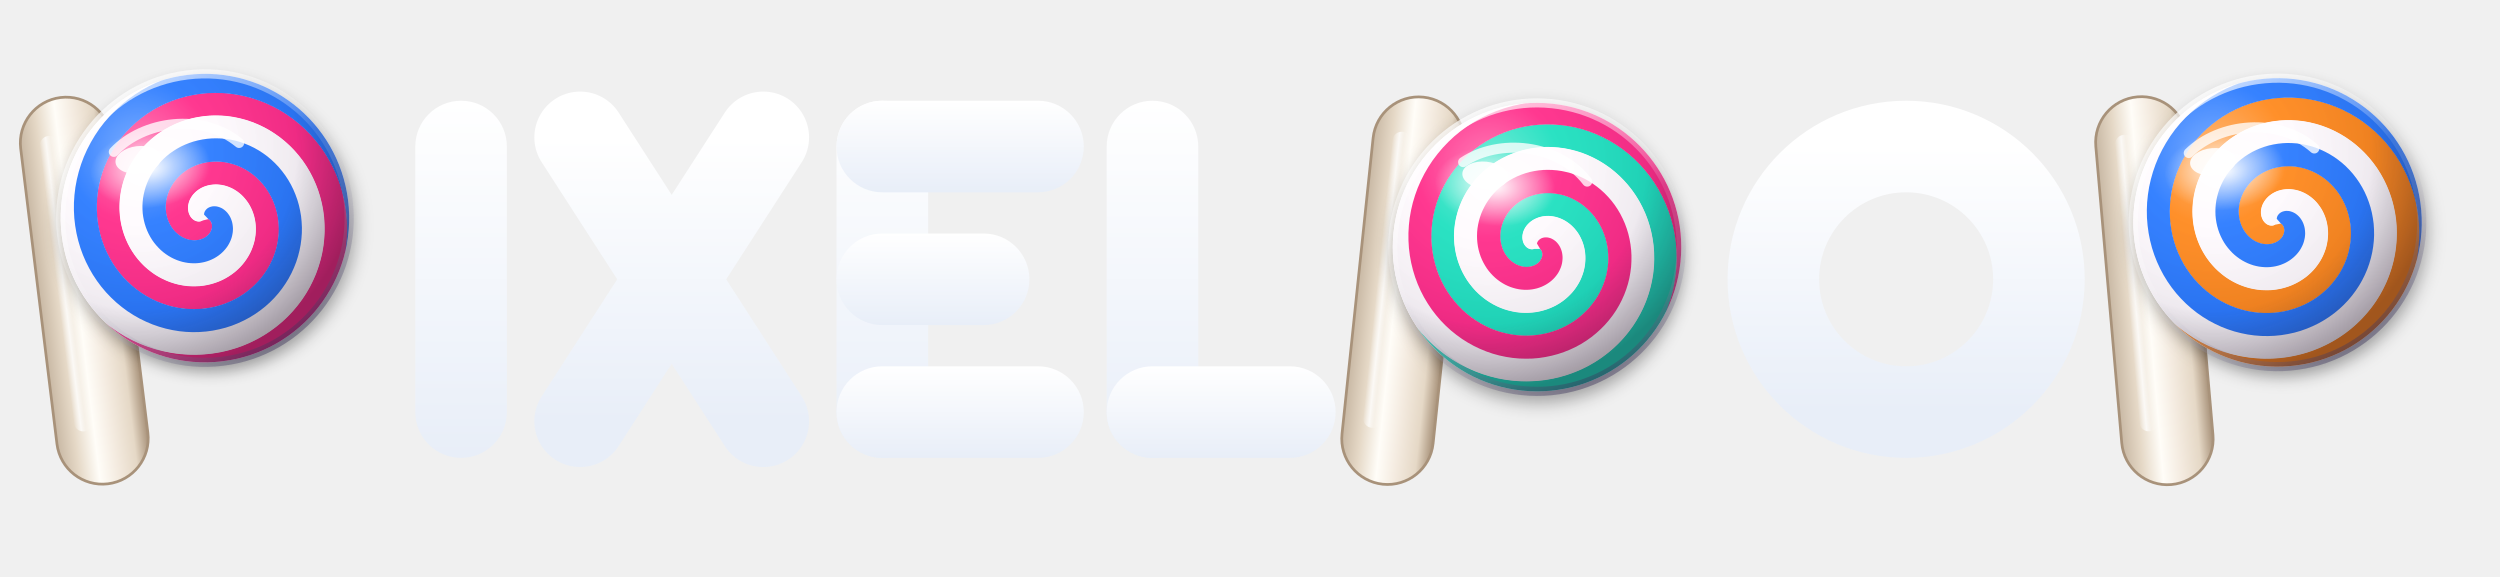
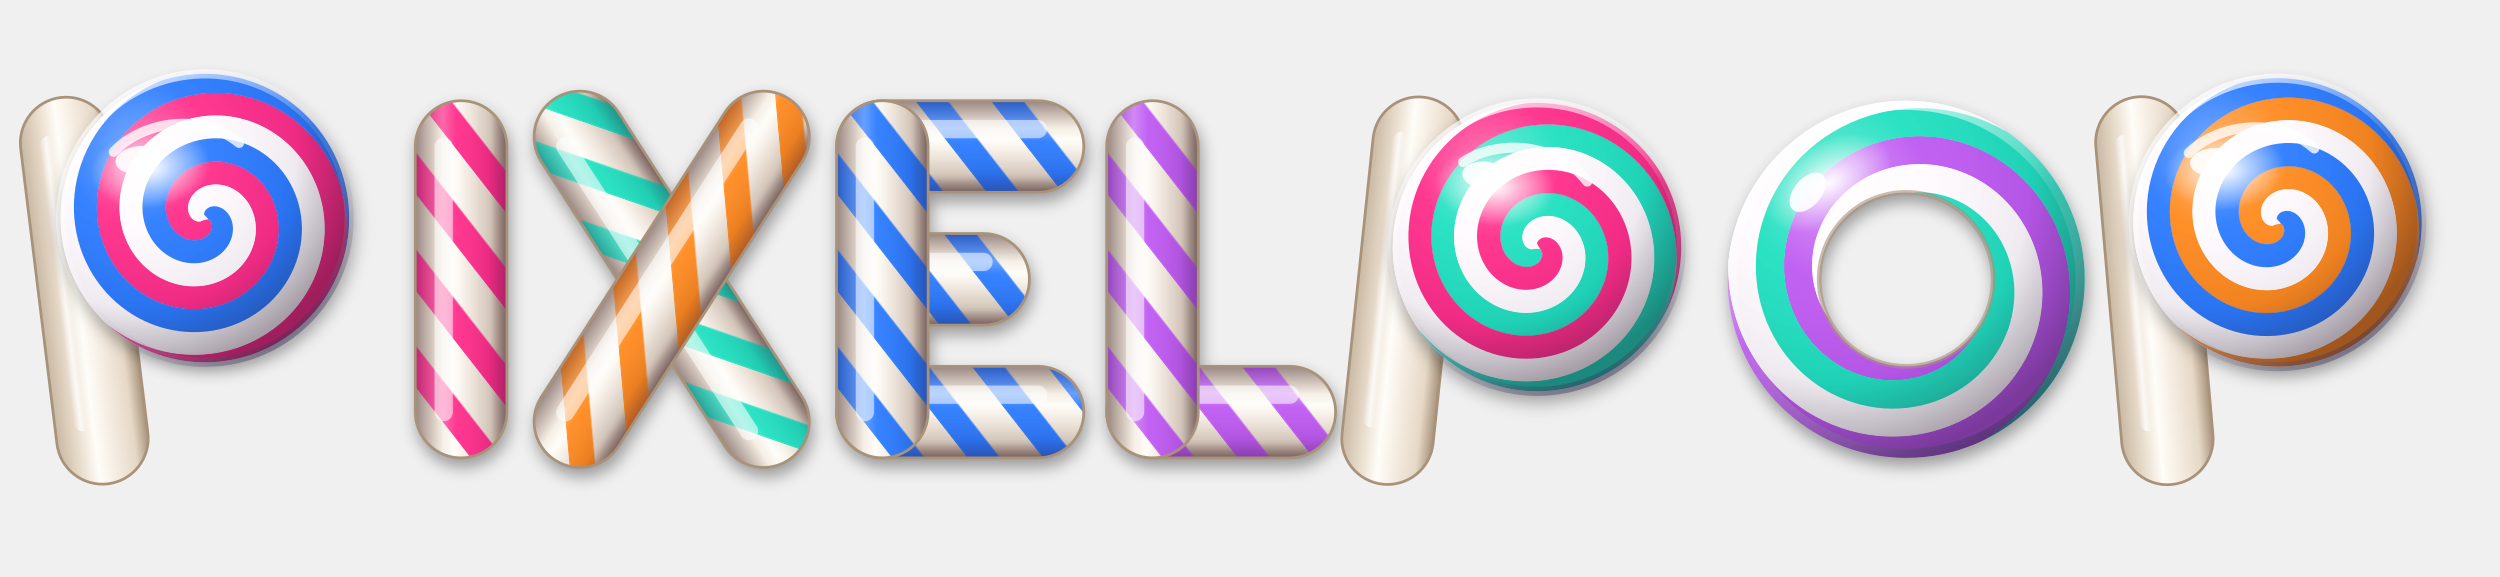
<svg xmlns="http://www.w3.org/2000/svg" viewBox="0 0 545.8 126" width="546" height="126" role="img" aria-label="PIXELPOP">
  <defs>
    <path id="sw0" d="M38.83,51.29 L38.97,51.41 L39.09,51.55 L39.19,51.69 L39.28,51.85 L39.35,52.02 L39.40,52.21 L39.44,52.40 L39.45,52.59 L39.45,52.79 L39.43,53.00 L39.39,53.21 L39.32,53.42 L39.24,53.63 L39.14,53.84 L39.01,54.04 L38.87,54.24 L38.70,54.43 L38.52,54.61 L38.31,54.78 L38.09,54.94 L37.85,55.09 L37.59,55.22 L37.32,55.33 L37.03,55.42 L36.73,55.50 L36.41,55.55 L36.09,55.58 L35.76,55.59 L35.42,55.58 L35.07,55.54 L34.72,55.47 L34.36,55.38 L34.01,55.26 L33.66,55.12 L33.31,54.95 L32.97,54.75 L32.63,54.52 L32.30,54.27 L31.99,53.99 L31.69,53.68 L31.40,53.35 L31.13,53.00 L30.88,52.62 L30.65,52.22 L30.45,51.80 L30.27,51.36 L30.11,50.90 L29.98,50.42 L29.88,49.93 L29.81,49.42 L29.78,48.91 L29.77,48.38 L29.80,47.85 L29.87,47.31 L29.97,46.77 L30.10,46.22 L30.27,45.68 L30.48,45.15 L30.73,44.62 L31.01,44.09 L31.32,43.58 L31.68,43.09 L32.07,42.61 L32.49,42.15 L32.94,41.71 L33.43,41.29 L33.95,40.90 L34.50,40.54 L35.08,40.21 L35.68,39.91 L36.31,39.65 L36.97,39.42 L37.64,39.23 L38.33,39.08 L39.04,38.97 L39.76,38.90 L40.49,38.88 L41.23,38.90 L41.98,38.97 L42.72,39.09 L43.47,39.25 L44.22,39.45 L44.95,39.71 L45.68,40.01 L46.40,40.36 L47.10,40.76 L47.79,41.20 L48.45,41.69 L49.09,42.23 L49.70,42.80 L50.28,43.42 L50.82,44.08 L51.33,44.77 L51.81,45.51 L52.24,46.27 L52.63,47.07 L52.97,47.90 L53.27,48.76 L53.51,49.64 L53.71,50.54 L53.85,51.46 L53.94,52.39 L53.97,53.33 L53.94,54.29 L53.86,55.25 L53.72,56.21 L53.51,57.17 L53.25,58.12 L52.94,59.06 L52.56,59.99 L52.12,60.90 L51.63,61.80 L51.08,62.67 L50.47,63.51 L49.81,64.31 L49.10,65.09 L48.33,65.83 L47.52,66.52 L46.66,67.17 L45.76,67.77 L44.81,68.32 L43.83,68.82 L42.81,69.26 L41.76,69.65 L40.68,69.97 L39.57,70.23 L38.45,70.42 L37.30,70.55 L36.15,70.61 L34.98,70.60 L33.81,70.53 L32.63,70.38 L31.46,70.16 L30.29,69.87 L29.14,69.51 L28.00,69.07 L26.89,68.57 L25.80,68.00 L24.73,67.36 L23.70,66.65 L22.71,65.88 L21.76,65.05 L20.85,64.15 L19.99,63.20 L19.19,62.19 L18.44,61.13 L17.75,60.02 L17.13,58.86 L16.57,57.67 L16.08,56.43 L15.66,55.16 L15.31,53.85 L15.04,52.53 L14.85,51.18 L14.74,49.81 L14.71,48.43 L14.76,47.04 L14.90,45.65 L15.11,44.27 L15.42,42.89 L15.80,41.52 L16.27,40.17 L16.81,38.84 L17.44,37.54 L18.15,36.27 L18.94,35.04 L19.81,33.85 L20.74,32.71 L21.75,31.62 L22.83,30.59 L23.97,29.61 L25.18,28.70 L26.44,27.86 L27.76,27.09 L29.12,26.40 L30.54,25.78 L31.99,25.25 L33.49,24.80 L35.01,24.43 L36.56,24.16 L38.13,23.98 L39.72,23.89 L41.32,23.89 L42.92,23.99 L44.53,24.18 L46.12,24.47 L47.71,24.86 L49.28,25.34 L50.82,25.92 L52.34,26.58 L53.82,27.34 L55.26,28.19 L56.65,29.13 L57.99,30.15 L59.28,31.26 L60.50,32.45 L61.66,33.71 L62.75,35.04 L63.76,36.44 L64.69,37.91 L65.54,39.43 L66.29,41.01 L66.96,42.64 L67.54,44.31 L68.01,46.03 L68.39,47.77 L68.66,49.54 L68.83,51.34 L68.90,53.14 L68.85,54.96 L68.70,56.78 L68.45,58.59 L68.08,60.40 L67.61,62.19 L67.03,63.95 L66.34,65.69 L65.55,67.38 L64.66,69.04 L63.66,70.65 L62.57,72.20 L60.90,73.99 L59.09,75.65 L57.17,77.17 L55.13,78.54 L53.00,79.75 L50.78,80.79 L48.49,81.67 L46.14,82.36 L43.74,82.88 L41.32,83.22 L38.87,83.37 L36.42,83.34 L33.97,83.12 L31.56,82.71 L29.17,82.13 L26.84,81.37 L24.58,80.43 L22.39,79.32 L20.29,78.05 L18.30,76.63 L16.41,75.06 L14.65,73.35 L13.03,71.52 L11.55,69.56 L10.22,67.50 L9.05,65.35 L8.05,63.11 L7.22,60.80 L7.97,62.54 L8.83,64.23 L9.77,65.85 L10.81,67.42 L11.93,68.91 L13.14,70.32 L14.41,71.66 L15.76,72.91 L17.18,74.08 L18.65,75.15 L20.18,76.14 L21.75,77.02 L23.37,77.81 L25.03,78.50 L26.71,79.09 L28.42,79.58 L30.15,79.96 L31.89,80.24 L33.63,80.42 L35.37,80.49 L37.11,80.46 L38.83,80.33 L40.54,80.10 L42.22,79.77 L43.87,79.34 L45.48,78.82 L47.05,78.21 L48.58,77.51 L50.06,76.72 L51.48,75.86 L52.84,74.91 L54.13,73.90 L55.36,72.81 L56.52,71.66 L57.60,70.45 L58.60,69.18 L59.52,67.86 L60.36,66.50 L61.11,65.10 L61.77,63.66 L62.35,62.20 L62.83,60.71 L63.23,59.20 L63.53,57.68 L63.74,56.15 L63.86,54.62 L63.89,53.10 L63.83,51.58 L63.68,50.08 L63.45,48.59 L63.13,47.13 L62.72,45.71 L62.24,44.31 L61.68,42.95 L61.04,41.64 L60.32,40.37 L59.54,39.16 L58.70,38.00 L57.79,36.89 L56.82,35.85 L55.80,34.88 L54.73,33.97 L53.62,33.13 L52.46,32.36 L51.27,31.67 L50.04,31.05 L48.79,30.51 L47.52,30.05 L46.23,29.66 L44.92,29.36 L43.61,29.13 L42.30,28.98 L40.98,28.91 L39.68,28.92 L38.38,29.00 L37.10,29.17 L35.84,29.40 L34.60,29.71 L33.40,30.08 L32.22,30.53 L31.08,31.04 L29.98,31.61 L28.92,32.25 L27.91,32.94 L26.95,33.68 L26.04,34.48 L25.18,35.32 L24.39,36.21 L23.65,37.13 L22.97,38.09 L22.35,39.08 L21.80,40.10 L21.31,41.15 L20.89,42.21 L20.54,43.29 L20.25,44.38 L20.03,45.47 L19.87,46.57 L19.79,47.67 L19.76,48.76 L19.81,49.85 L19.91,50.92 L20.08,51.98 L20.31,53.01 L20.60,54.03 L20.95,55.01 L21.35,55.97 L21.80,56.89 L22.31,57.78 L22.86,58.62 L23.45,59.43 L24.09,60.20 L24.77,60.91 L25.48,61.59 L26.23,62.21 L27.00,62.78 L27.80,63.30 L28.62,63.77 L29.47,64.18 L30.32,64.54 L31.19,64.84 L32.07,65.09 L32.96,65.28 L33.84,65.42 L34.73,65.51 L35.61,65.54 L36.48,65.52 L37.34,65.44 L38.19,65.32 L39.02,65.15 L39.83,64.93 L40.61,64.66 L41.38,64.35 L42.11,64.00 L42.81,63.61 L43.49,63.18 L44.13,62.71 L44.73,62.22 L45.30,61.69 L45.82,61.14 L46.31,60.56 L46.76,59.96 L47.16,59.34 L47.52,58.70 L47.84,58.05 L48.12,57.39 L48.35,56.72 L48.54,56.05 L48.69,55.37 L48.79,54.70 L48.85,54.03 L48.87,53.36 L48.85,52.70 L48.78,52.06 L48.68,51.42 L48.55,50.81 L48.37,50.20 L48.17,49.62 L47.93,49.06 L47.66,48.53 L47.36,48.02 L47.04,47.53 L46.69,47.07 L46.31,46.65 L45.92,46.25 L45.51,45.88 L45.08,45.54 L44.64,45.24 L44.19,44.97 L43.73,44.73 L43.27,44.52 L42.79,44.35 L42.32,44.21 L41.85,44.11 L41.38,44.03 L40.91,43.99 L40.45,43.97 L39.99,43.99 L39.55,44.03 L39.12,44.11 L38.70,44.20 L38.30,44.33 L37.92,44.47 L37.55,44.64 L37.20,44.83 L36.87,45.04 L36.56,45.27 L36.28,45.51 L36.02,45.76 L35.78,46.03 L35.56,46.30 L35.37,46.58 L35.21,46.87 L35.06,47.17 L34.95,47.46 L34.85,47.76 L34.78,48.05 L34.74,48.35 L34.71,48.63 L34.71,48.91 L34.73,49.19 L34.77,49.45 L34.83,49.70 L34.90,49.94 L35.00,50.17 L35.10,50.38 L35.23,50.58 L35.36,50.76 L35.51,50.92 L35.67,51.07 L35.83,51.20 L36.00,51.30 L36.18,51.39 L36.36,51.46 L36.54,51.51 L36.73,51.54 L36.91,51.55 L37.09,51.53 L37.26,51.50 L37.44,51.45 Z" />
    <path id="sw1" d="M37.45,51.46 L37.28,51.52 L37.10,51.56 L36.92,51.58 L36.74,51.57 L36.56,51.55 L36.37,51.50 L36.19,51.44 L36.01,51.36 L35.84,51.25 L35.67,51.13 L35.51,50.99 L35.36,50.83 L35.22,50.65 L35.09,50.46 L34.98,50.25 L34.88,50.02 L34.80,49.78 L34.73,49.53 L34.68,49.27 L34.66,49.00 L34.65,48.72 L34.67,48.43 L34.71,48.14 L34.77,47.84 L34.86,47.54 L34.97,47.24 L35.10,46.95 L35.26,46.65 L35.45,46.37 L35.66,46.09 L35.89,45.81 L36.14,45.55 L36.42,45.31 L36.72,45.07 L37.05,44.86 L37.39,44.66 L37.75,44.48 L38.14,44.32 L38.53,44.19 L38.95,44.08 L39.38,44.00 L39.82,43.94 L40.27,43.92 L40.73,43.92 L41.20,43.95 L41.67,44.01 L42.15,44.11 L42.63,44.24 L43.10,44.40 L43.57,44.59 L44.04,44.82 L44.50,45.08 L44.95,45.37 L45.38,45.70 L45.80,46.05 L46.20,46.44 L46.59,46.86 L46.95,47.31 L47.28,47.79 L47.59,48.29 L47.88,48.82 L48.13,49.37 L48.35,49.95 L48.54,50.54 L48.69,51.16 L48.81,51.79 L48.88,52.43 L48.92,53.09 L48.92,53.76 L48.88,54.43 L48.79,55.11 L48.66,55.79 L48.49,56.46 L48.28,57.14 L48.02,57.80 L47.71,58.46 L47.37,59.11 L46.98,59.74 L46.55,60.35 L46.07,60.94 L45.56,61.51 L45.01,62.05 L44.42,62.56 L43.79,63.04 L43.13,63.49 L42.43,63.89 L41.71,64.26 L40.95,64.59 L40.17,64.88 L39.37,65.12 L38.54,65.31 L37.70,65.46 L36.84,65.55 L35.97,65.60 L35.09,65.59 L34.21,65.52 L33.32,65.41 L32.43,65.24 L31.54,65.01 L30.67,64.73 L29.80,64.39 L28.95,64.00 L28.11,63.55 L27.30,63.05 L26.51,62.50 L25.75,61.90 L25.02,61.24 L24.33,60.54 L23.67,59.80 L23.05,59.00 L22.48,58.17 L21.95,57.29 L21.48,56.38 L21.05,55.44 L20.68,54.46 L20.37,53.46 L20.11,52.43 L19.92,51.38 L19.78,50.31 L19.71,49.22 L19.71,48.13 L19.77,47.03 L19.90,45.93 L20.09,44.82 L20.35,43.73 L20.68,42.64 L21.07,41.57 L21.53,40.51 L22.06,39.48 L22.65,38.47 L23.30,37.50 L24.02,36.55 L24.80,35.65 L25.63,34.79 L26.52,33.97 L27.46,33.20 L28.46,32.48 L29.50,31.82 L30.58,31.22 L31.71,30.68 L32.88,30.21 L34.07,29.80 L35.30,29.46 L36.56,29.20 L37.83,29.00 L39.12,28.89 L40.43,28.85 L41.74,28.88 L43.06,29.00 L44.38,29.19 L45.69,29.46 L46.99,29.82 L48.27,30.25 L49.54,30.76 L50.78,31.35 L51.99,32.01 L53.16,32.75 L54.30,33.56 L55.39,34.44 L56.44,35.39 L57.43,36.41 L58.37,37.49 L59.24,38.62 L60.05,39.82 L60.80,41.07 L61.47,42.37 L62.06,43.71 L62.58,45.09 L63.02,46.51 L63.38,47.96 L63.65,49.44 L63.84,50.94 L63.94,52.45 L63.95,53.98 L63.86,55.51 L63.69,57.04 L63.42,58.57 L63.07,60.08 L62.62,61.59 L62.08,63.07 L61.45,64.52 L60.74,65.94 L59.93,67.32 L59.05,68.66 L58.08,69.95 L57.03,71.19 L55.90,72.37 L54.70,73.49 L53.43,74.54 L52.10,75.52 L50.70,76.42 L49.24,77.24 L47.73,77.98 L46.17,78.63 L44.57,79.19 L42.94,79.66 L41.26,80.03 L39.57,80.30 L37.85,80.48 L36.11,80.55 L34.37,80.52 L32.62,80.39 L30.88,80.15 L29.14,79.81 L27.42,79.37 L25.72,78.82 L24.05,78.17 L22.41,77.42 L20.81,76.58 L19.26,75.63 L17.76,74.59 L16.32,73.46 L14.94,72.24 L13.63,70.94 L12.39,69.55 L11.23,68.09 L10.15,66.56 L9.17,64.96 L8.27,63.29 L7.47,61.57 L6.76,59.23 L6.22,56.83 L5.87,54.41 L5.70,51.96 L5.72,49.51 L5.93,47.07 L6.32,44.64 L6.89,42.26 L7.63,39.93 L8.56,37.65 L9.65,35.46 L10.90,33.35 L12.32,31.35 L13.87,29.45 L15.57,27.68 L17.40,26.05 L19.34,24.56 L21.39,23.21 L23.54,22.03 L25.77,21.01 L28.07,20.17 L30.43,19.50 L32.84,19.01 L35.27,18.70 L37.72,18.58 L40.17,18.65 L42.61,18.90 L45.02,19.33 L43.13,19.11 L41.25,19.01 L39.37,19.02 L37.50,19.14 L35.65,19.36 L33.82,19.70 L32.02,20.14 L30.26,20.68 L28.54,21.32 L26.88,22.06 L25.26,22.89 L23.70,23.81 L22.21,24.82 L20.78,25.91 L19.43,27.07 L18.16,28.31 L16.96,29.61 L15.85,30.98 L14.82,32.40 L13.89,33.87 L13.05,35.39 L12.30,36.95 L11.65,38.54 L11.09,40.16 L10.64,41.80 L10.28,43.46 L10.03,45.13 L9.87,46.80 L9.81,48.47 L9.85,50.13 L9.99,51.78 L10.22,53.42 L10.55,55.02 L10.97,56.60 L11.48,58.14 L12.08,59.64 L12.76,61.10 L13.52,62.50 L14.36,63.85 L15.27,65.15 L16.25,66.38 L17.30,67.54 L18.40,68.64 L19.57,69.66 L20.79,70.61 L22.05,71.48 L23.36,72.27 L24.70,72.97 L26.08,73.60 L27.48,74.14 L28.90,74.59 L30.34,74.95 L31.79,75.23 L33.25,75.42 L34.71,75.52 L36.16,75.54 L37.60,75.47 L39.03,75.32 L40.44,75.08 L41.82,74.77 L43.18,74.37 L44.50,73.90 L45.79,73.35 L47.03,72.73 L48.23,72.05 L49.37,71.29 L50.47,70.48 L51.51,69.61 L52.48,68.68 L53.40,67.71 L54.25,66.69 L55.04,65.62 L55.76,64.52 L56.40,63.38 L56.98,62.22 L57.48,61.03 L57.90,59.82 L58.26,58.60 L58.53,57.36 L58.74,56.12 L58.86,54.88 L58.92,53.64 L58.90,52.41 L58.80,51.19 L58.64,49.98 L58.41,48.79 L58.10,47.63 L57.74,46.50 L57.31,45.40 L56.81,44.33 L56.26,43.30 L55.66,42.31 L55.00,41.37 L54.29,40.47 L53.53,39.63 L52.73,38.83 L51.89,38.09 L51.02,37.41 L50.11,36.78 L49.17,36.22 L48.21,35.71 L47.23,35.27 L46.23,34.89 L45.22,34.57 L44.20,34.31 L43.17,34.12 L42.14,33.99 L41.12,33.92 L40.10,33.91 L39.09,33.96 L38.09,34.08 L37.11,34.25 L36.15,34.48 L35.21,34.76 L34.30,35.09 L33.42,35.48 L32.57,35.91 L31.75,36.39 L30.97,36.91 L30.23,37.48 L29.53,38.08 L28.88,38.71 L28.27,39.38 L27.71,40.08 L27.19,40.80 L26.72,41.55 L26.31,42.32 L25.94,43.10 L25.62,43.89 L25.36,44.70 L25.14,45.51 L24.98,46.32 L24.87,47.14 L24.81,47.95 L24.79,48.76 L24.83,49.55 L24.91,50.34 L25.04,51.11 L25.21,51.87 L25.43,52.60 L25.69,53.31 L25.98,54.00 L26.32,54.66 L26.69,55.29 L27.09,55.89 L27.52,56.46 L27.99,57.00 L28.48,57.50 L28.99,57.96 L29.52,58.39 L30.07,58.77 L30.64,59.12 L31.22,59.43 L31.81,59.70 L32.41,59.93 L33.01,60.12 L33.62,60.27 L34.23,60.39 L34.83,60.46 L35.43,60.49 L36.02,60.49 L36.60,60.45 L37.18,60.38 L37.73,60.27 L38.27,60.13 L38.80,59.96 L39.30,59.76 L39.78,59.53 L40.24,59.27 L40.68,58.99 L41.09,58.69 L41.48,58.37 L41.84,58.03 L42.16,57.67 L42.47,57.30 L42.74,56.92 L42.98,56.53 L43.19,56.13 L43.37,55.72 L43.53,55.31 L43.65,54.90 L43.74,54.49 L43.81,54.08 L43.85,53.68 L43.86,53.28 L43.84,52.89 L43.80,52.52 L43.74,52.15 L43.65,51.79 L43.54,51.46 L43.40,51.13 L43.26,50.82 L43.09,50.54 L42.90,50.27 L42.71,50.02 L42.50,49.79 L42.28,49.58 L42.05,49.39 L41.81,49.23 L41.57,49.09 L41.32,48.97 L41.08,48.87 L40.83,48.79 L40.58,48.74 L40.34,48.71 L40.10,48.69 L39.87,48.70 L39.64,48.73 L39.43,48.77 L39.22,48.84 L39.03,48.92 L38.85,49.01 L38.69,49.12 L38.54,49.24 L38.41,49.38 L38.29,49.52 L38.19,49.67 L38.11,49.83 L38.05,50.00 L38.01,50.18 Z" />
    <path id="sw2" d="M37.99,50.19 L38.03,50.00 L38.08,49.83 L38.16,49.67 L38.25,49.51 L38.37,49.37 L38.50,49.23 L38.64,49.11 L38.80,48.99 L38.98,48.89 L39.17,48.81 L39.37,48.74 L39.59,48.69 L39.81,48.66 L40.04,48.64 L40.28,48.65 L40.53,48.68 L40.77,48.72 L41.02,48.79 L41.27,48.89 L41.52,49.00 L41.77,49.14 L42.01,49.29 L42.24,49.47 L42.47,49.68 L42.68,49.90 L42.89,50.15 L43.08,50.41 L43.25,50.70 L43.41,51.00 L43.55,51.32 L43.67,51.66 L43.76,52.01 L43.84,52.37 L43.89,52.75 L43.91,53.14 L43.91,53.53 L43.89,53.94 L43.83,54.35 L43.75,54.76 L43.63,55.17 L43.49,55.59 L43.32,56.00 L43.12,56.40 L42.88,56.80 L42.62,57.19 L42.33,57.57 L42.01,57.93 L41.66,58.28 L41.28,58.61 L40.88,58.92 L40.45,59.21 L40.00,59.48 L39.52,59.72 L39.02,59.94 L38.50,60.12 L37.96,60.28 L37.41,60.40 L36.84,60.49 L36.26,60.54 L35.67,60.56 L35.07,60.54 L34.46,60.48 L33.85,60.38 L33.24,60.25 L32.63,60.07 L32.03,59.86 L31.43,59.60 L30.85,59.31 L30.27,58.97 L29.71,58.60 L29.16,58.18 L28.64,57.73 L28.14,57.25 L27.66,56.72 L27.22,56.16 L26.80,55.57 L26.41,54.95 L26.06,54.30 L25.75,53.62 L25.47,52.91 L25.24,52.19 L25.05,51.44 L24.90,50.67 L24.80,49.89 L24.74,49.09 L24.73,48.28 L24.78,47.47 L24.87,46.65 L25.01,45.84 L25.20,45.02 L25.45,44.21 L25.75,43.40 L26.09,42.61 L26.49,41.84 L26.94,41.08 L27.44,40.34 L27.98,39.63 L28.58,38.95 L29.21,38.30 L29.90,37.68 L30.62,37.09 L31.39,36.55 L32.19,36.05 L33.03,35.60 L33.90,35.19 L34.81,34.83 L35.74,34.53 L36.69,34.28 L37.67,34.08 L38.66,33.95 L39.67,33.87 L40.69,33.85 L41.72,33.89 L42.75,34.00 L43.78,34.16 L44.81,34.39 L45.83,34.69 L46.83,35.04 L47.83,35.46 L48.80,35.95 L49.75,36.49 L50.67,37.09 L51.56,37.75 L52.42,38.47 L53.24,39.24 L54.02,40.07 L54.75,40.95 L55.43,41.87 L56.06,42.85 L56.64,43.86 L57.16,44.92 L57.62,46.01 L58.01,47.13 L58.34,48.29 L58.61,49.47 L58.80,50.67 L58.92,51.89 L58.98,53.12 L58.95,54.36 L58.86,55.60 L58.69,56.85 L58.44,58.09 L58.12,59.32 L57.72,60.54 L57.25,61.74 L56.71,62.92 L56.09,64.07 L55.40,65.19 L54.64,66.28 L53.81,67.32 L52.92,68.32 L51.97,69.27 L50.95,70.17 L49.88,71.01 L48.75,71.79 L47.57,72.50 L46.34,73.15 L45.07,73.73 L43.76,74.23 L42.42,74.66 L41.04,75.02 L39.64,75.29 L38.21,75.47 L36.77,75.58 L35.32,75.60 L33.86,75.53 L32.40,75.38 L30.94,75.14 L29.49,74.81 L28.06,74.39 L26.64,73.89 L25.25,73.30 L23.89,72.63 L22.57,71.87 L21.28,71.04 L20.04,70.12 L18.85,69.13 L17.72,68.06 L16.64,66.92 L15.63,65.71 L14.68,64.44 L13.81,63.11 L13.02,61.73 L12.30,60.29 L11.67,58.80 L11.12,57.27 L10.66,55.71 L10.29,54.11 L10.02,52.49 L9.84,50.84 L9.76,49.18 L9.77,47.51 L9.89,45.83 L10.10,44.16 L10.42,42.49 L10.83,40.84 L11.35,39.20 L11.96,37.60 L12.67,36.02 L13.47,34.48 L14.37,32.99 L15.36,31.54 L16.43,30.15 L17.59,28.81 L18.84,27.54 L20.16,26.35 L21.56,25.22 L23.03,24.18 L24.56,23.22 L26.16,22.35 L27.81,21.57 L29.51,20.88 L31.25,20.30 L33.04,19.81 L34.86,19.44 L36.70,19.16 L38.57,19.00 L40.45,18.94 L42.34,19.00 L44.23,19.17 L46.62,19.72 L48.95,20.46 L51.23,21.36 L53.43,22.44 L55.55,23.69 L57.56,25.08 L59.46,26.63 L61.24,28.32 L62.89,30.13 L64.40,32.07 L65.75,34.11 L66.95,36.25 L67.98,38.48 L68.84,40.77 L69.52,43.13 L70.03,45.53 L70.35,47.96 L70.48,50.40 L70.44,52.86 L70.20,55.30 L69.78,57.71 L69.18,60.09 L68.41,62.41 L67.45,64.67 L66.33,66.86 L65.05,68.95 L63.62,70.93 L62.03,72.81 L63.16,71.28 L64.20,69.70 L65.13,68.07 L65.96,66.39 L66.69,64.67 L67.32,62.92 L67.83,61.15 L68.25,59.35 L68.55,57.54 L68.74,55.73 L68.83,53.91 L68.81,52.10 L68.69,50.31 L68.46,48.53 L68.13,46.78 L67.69,45.05 L67.16,43.37 L66.53,41.72 L65.82,40.12 L65.01,38.58 L64.11,37.09 L63.14,35.66 L62.08,34.30 L60.96,33.01 L59.76,31.80 L58.51,30.66 L57.19,29.60 L55.82,28.63 L54.40,27.74 L52.94,26.95 L51.44,26.24 L49.91,25.63 L48.36,25.11 L46.78,24.68 L45.20,24.35 L43.60,24.12 L42.00,23.98 L40.40,23.94 L38.81,23.99 L37.23,24.13 L35.67,24.37 L34.14,24.69 L32.64,25.10 L31.17,25.60 L29.74,26.18 L28.36,26.84 L27.02,27.58 L25.74,28.39 L24.51,29.27 L23.34,30.21 L22.24,31.22 L21.20,32.28 L20.24,33.40 L19.35,34.57 L18.53,35.78 L17.79,37.03 L17.12,38.31 L16.54,39.63 L16.04,40.96 L15.62,42.32 L15.29,43.69 L15.04,45.07 L14.87,46.46 L14.78,47.85 L14.78,49.23 L14.86,50.59 L15.01,51.95 L15.25,53.28 L15.56,54.59 L15.95,55.88 L16.41,57.12 L16.93,58.34 L17.53,59.51 L18.19,60.64 L18.91,61.72 L19.69,62.74 L20.53,63.72 L21.41,64.63 L22.34,65.49 L23.31,66.29 L24.33,67.02 L25.37,67.69 L26.45,68.28 L27.56,68.82 L28.68,69.28 L29.82,69.67 L30.98,69.99 L32.15,70.24 L33.32,70.41 L34.49,70.52 L35.66,70.56 L36.81,70.53 L37.96,70.43 L39.09,70.26 L40.20,70.03 L41.29,69.73 L42.35,69.38 L43.38,68.96 L44.38,68.49 L45.33,67.96 L46.25,67.38 L47.13,66.75 L47.96,66.08 L48.74,65.36 L49.47,64.60 L50.15,63.81 L50.78,62.99 L51.35,62.13 L51.87,61.25 L52.33,60.35 L52.73,59.43 L53.07,58.50 L53.35,57.55 L53.58,56.60 L53.75,55.64 L53.85,54.68 L53.90,53.73 L53.90,52.78 L53.83,51.85 L53.71,50.93 L53.54,50.02 L53.32,49.14 L53.04,48.27 L52.72,47.44 L52.35,46.63 L51.94,45.85 L51.49,45.11 L50.99,44.40 L50.46,43.73 L49.90,43.09 L49.30,42.50 L48.68,41.95 L48.03,41.45 L47.36,40.99 L46.66,40.57 L45.96,40.21 L45.23,39.89 L44.50,39.61 L43.76,39.38 L43.02,39.20 L42.27,39.07 L41.53,38.99 L40.79,38.95 L40.06,38.95 L39.34,39.00 L38.63,39.09 L37.93,39.22 L37.26,39.40 L36.60,39.61 L35.96,39.86 L35.35,40.14 L34.76,40.46 L34.21,40.80 L33.68,41.18 L33.18,41.58 L32.71,42.01 L32.28,42.46 L31.88,42.93 L31.51,43.42 L31.18,43.92 L30.89,44.43 L30.63,44.96 L30.41,45.49 L30.22,46.03 L30.08,46.56 L29.96,47.10 L29.88,47.64 L29.84,48.17 L29.83,48.70 L29.86,49.22 L29.91,49.73 L30.00,50.22 L30.11,50.70 L30.26,51.16 L30.43,51.61 L30.62,52.04 L30.84,52.44 L31.08,52.83 L31.34,53.19 L31.62,53.52 L31.92,53.84 L32.22,54.12 L32.54,54.38 L32.87,54.62 L33.21,54.82 L33.56,55.00 L33.90,55.16 L34.26,55.28 L34.61,55.38 L34.96,55.46 L35.30,55.51 L35.64,55.53 L35.98,55.53 L36.30,55.51 L36.62,55.46 L36.92,55.39 L37.21,55.31 L37.49,55.20 L37.75,55.08 L37.99,54.94 L38.22,54.79 L38.43,54.62 L38.62,54.45 L38.79,54.26 L38.94,54.07 L39.07,53.86 L39.17,53.66 L39.26,53.45 L39.33,53.24 L39.38,53.03 L39.41,52.83 L39.41,52.63 L39.40,52.43 L39.37,52.24 L39.32,52.06 L39.26,51.88 L39.17,51.72 L39.07,51.57 L38.96,51.43 L38.82,51.31 Z" />
-     <linearGradient id="letter-fill" x1="0" y1="0" x2="0" y2="1">
-       <stop offset="0" stop-color="#FFFFFF" />
-       <stop offset="1" stop-color="#E8EEF8" />
-     </linearGradient>
    <linearGradient id="p1-stick" x1="0" y1="0" x2="1" y2="0">
      <stop offset="0" stop-color="#C8B8A4" />
      <stop offset="0.2" stop-color="#E5D8C6" />
      <stop offset="0.42" stop-color="#FFFDF8" />
      <stop offset="0.62" stop-color="#F4EBE0" />
      <stop offset="0.84" stop-color="#E5D8C6" />
      <stop offset="1" stop-color="#A8927A" />
    </linearGradient>
    <linearGradient id="p1-stickhi" x1="0" y1="0" x2="1" y2="0">
      <stop offset="0" stop-color="#FFFFFF" stop-opacity="0" />
      <stop offset="0.35" stop-color="#FFFFFF" stop-opacity="0.75" />
      <stop offset="0.6" stop-color="#FFFFFF" stop-opacity="0.12" />
      <stop offset="1" stop-color="#FFFFFF" stop-opacity="0" />
    </linearGradient>
    <radialGradient id="p1-vol" cx="30%" cy="24%" r="78%">
      <stop offset="0" stop-color="#FFFFFF" stop-opacity="0.38" />
      <stop offset="0.32" stop-color="#FFFFFF" stop-opacity="0.05" />
      <stop offset="0.7" stop-color="#1A1030" stop-opacity="0.07" />
      <stop offset="1" stop-color="#140818" stop-opacity="0.40" />
    </radialGradient>
    <radialGradient id="p1-gloss" cx="50%" cy="50%" r="50%">
      <stop offset="0" stop-color="#FFFFFF" stop-opacity="0.98" />
      <stop offset="0.4" stop-color="#FFFFFF" stop-opacity="0.55" />
      <stop offset="1" stop-color="#FFFFFF" stop-opacity="0" />
    </radialGradient>
    <linearGradient id="p1-rim" x1="28%" y1="0%" x2="80%" y2="100%">
      <stop offset="0" stop-color="#FFFFFF" stop-opacity="0.75" />
      <stop offset="0.45" stop-color="#FFFFFF" stop-opacity="0.1" />
      <stop offset="1" stop-color="#1A1040" stop-opacity="0.45" />
    </linearGradient>
    <clipPath id="p1-clip">
      <circle cx="38.09" cy="50.98" r="31.5" />
    </clipPath>
    <filter id="p1-shad" x="-45%" y="-30%" width="190%" height="200%" color-interpolation-filters="sRGB">
      <feGaussianBlur in="SourceAlpha" stdDeviation="1.8" result="b" />
      <feOffset in="b" dx="0.5" dy="1.8" result="o" />
      <feComponentTransfer in="o" result="s">
        <feFuncA type="linear" slope="0.36" />
      </feComponentTransfer>
      <feMerge>
        <feMergeNode in="s" />
        <feMergeNode in="SourceGraphic" />
      </feMerge>
    </filter>
+     <pattern id="st-pink" width="13" height="13" patternUnits="userSpaceOnUse" patternTransform="rotate(-38)">
+       <rect width="5.6" height="13" fill="#FF2D8A" />
+     </pattern>
+     <pattern id="st-blue" width="13" height="13" patternUnits="userSpaceOnUse" patternTransform="rotate(-38)">
+       <rect width="5.6" height="13" fill="#2B7BFF" />
+     </pattern>
+     <pattern id="st-mint" width="13" height="13" patternUnits="userSpaceOnUse" patternTransform="rotate(-38)">
+       <rect width="5.6" height="13" fill="#20E0C0" />
+     </pattern>
+     <pattern id="st-orange" width="13" height="13" patternUnits="userSpaceOnUse" patternTransform="rotate(-38)">
+       <rect width="5.6" height="13" fill="#FF8A1F" />
+     </pattern>
+     <pattern id="st-violet" width="13" height="13" patternUnits="userSpaceOnUse" patternTransform="rotate(-38)">
+       <rect width="5.6" height="13" fill="#BF5AF2" />
+     </pattern>
+     <linearGradient id="pp-stick-h" x1="0" y1="0" x2="0" y2="1">
+       <stop offset="0" stop-color="#C8B8A4" />
+       <stop offset="0.2" stop-color="#E5D8C6" />
+       <stop offset="0.42" stop-color="#FFFDF8" />
+       <stop offset="0.62" stop-color="#F4EBE0" />
+       <stop offset="0.84" stop-color="#E5D8C6" />
+       <stop offset="1" stop-color="#A8927A" />
+     </linearGradient>
+     <linearGradient id="pp-cyl" x1="0" y1="0" x2="1" y2="0">
+       <stop offset="0" stop-color="#2A1030" stop-opacity="0.30" />
+       <stop offset="0.3" stop-color="#FFFFFF" stop-opacity="0.28" />
+       <stop offset="0.45" stop-color="#FFFFFF" stop-opacity="0.05" />
+       <stop offset="0.8" stop-color="#2A1030" stop-opacity="0.10" />
+       <stop offset="1" stop-color="#2A1030" stop-opacity="0.38" />
+     </linearGradient>
+     <linearGradient id="pp-cylh" x1="0" y1="0" x2="0" y2="1">
+       <stop offset="0" stop-color="#2A1030" stop-opacity="0.30" />
+       <stop offset="0.3" stop-color="#FFFFFF" stop-opacity="0.28" />
+       <stop offset="0.45" stop-color="#FFFFFF" stop-opacity="0.05" />
+       <stop offset="0.8" stop-color="#2A1030" stop-opacity="0.10" />
+       <stop offset="1" stop-color="#2A1030" stop-opacity="0.38" />
+     </linearGradient>
+     <clipPath id="o-clip">
+       <path clip-rule="evenodd" d="M39,22a39,39 0 1,0 0.01,0zM39,42a19,19 0 1,1 -0.01,0z" />
+     </clipPath>
  </defs>
  <g class="pop-slot" transform="translate(8.0,0)">
    <g class="pop p1">
      <g transform="rotate(-7.0,10.0,61.0)">
        <rect x="0" y="21" width="20" height="85" rx="10.0" fill="url(#p1-stick)" stroke="#A8927A" stroke-width="0.6" />
        <rect x="4.2" y="29" width="4.2" height="65" rx="2.1" fill="url(#p1-stickhi)" />
        <g filter="url(#p1-shad)">
          <circle cx="38.09" cy="50.98" r="31.5" fill="#FFFBFE" />
          <g clip-path="url(#p1-clip)">
            <use href="#sw0" fill="#FF2D8A" />
            <use href="#sw1" fill="#FFFBFE" />
            <use href="#sw2" fill="#2B7BFF" />
            <circle cx="38.09" cy="50.98" r="31.5" fill="url(#p1-vol)" />
            <ellipse cx="27.59" cy="38.78" rx="13.2" ry="8.6" fill="url(#p1-gloss)" />
            <ellipse cx="25.19" cy="36.58" rx="5.0" ry="3.0" fill="#FFFFFF" fill-opacity="0.9" />
            <path d="M20.1,34.2 c7.2,-6.0 20.2,-6.2 27.4,1.4" fill="none" stroke="#FFFFFF" stroke-opacity="0.78" stroke-width="2.2" stroke-linecap="round" />
          </g>
          <circle cx="38.09" cy="50.98" r="31.5" fill="none" stroke="url(#p1-rim)" stroke-width="2.0" />
        </g>
      </g>
    </g>
  </g>
-   <g class="ch ch-i" transform="translate(90.6,0.0)">
-     <rect x="0" y="22" width="20" height="78" rx="10.0" fill="url(#letter-fill)" />
-   </g>
-   <g class="ch ch-x" transform="translate(115.6,0.0)">
-     <path d="M11.0,30.0 L51.0,92.0" fill="none" stroke="url(#letter-fill)" stroke-width="20" stroke-linecap="round" />
-     <path d="M51.0,30.0 L11.0,92.0" fill="none" stroke="url(#letter-fill)" stroke-width="20" stroke-linecap="round" />
-   </g>
-   <g class="ch ch-e" transform="translate(182.6,0.0)">
-     <rect x="0" y="22" width="20" height="78" rx="10.0" fill="url(#letter-fill)" />
-     <rect x="0" y="22" width="54" height="20" rx="10.0" fill="url(#letter-fill)" />
-     <rect x="0" y="51.0" width="42.12" height="20" rx="10.0" fill="url(#letter-fill)" />
-     <rect x="0" y="80" width="54" height="20" rx="10.0" fill="url(#letter-fill)" />
-   </g>
-   <g class="ch ch-l" transform="translate(241.6,0.0)">
-     <rect x="0" y="22" width="20" height="78" rx="10.0" fill="url(#letter-fill)" />
-     <rect x="0" y="80" width="50" height="20" rx="10.0" fill="url(#letter-fill)" />
+   <g class="ch ch-i" transform="translate(90.6,0)" filter="url(#p1-shad)">
+     <rect x="0" y="22" width="20" height="78" rx="10.0" fill="url(#p1-stick)" />
+     <rect x="0" y="22" width="20" height="78" rx="10.0" fill="url(#st-pink)" />
+     <rect x="0" y="22" width="20" height="78" rx="10.0" fill="url(#pp-cyl)" stroke="#A8927A" stroke-width="0.6" />
+     <rect x="4.2" y="30.0" width="4" height="62.0" rx="2" fill="#FFFFFF" fill-opacity="0.55" />
+   </g>
+   <g class="ch ch-x" transform="translate(115.6,0)" filter="url(#p1-shad)">
+     <g transform="rotate(-32.83,31,61)">
+       <rect x="21" y="14" width="20" height="94" rx="10.0" fill="url(#p1-stick)" />
+       <rect x="21" y="14" width="20" height="94" rx="10.0" fill="url(#st-mint)" />
+       <rect x="21" y="14" width="20" height="94" rx="10.0" fill="url(#pp-cyl)" stroke="#A8927A" stroke-width="0.6" />
+       <rect x="25.2" y="22.0" width="4" height="78.0" rx="2" fill="#FFFFFF" fill-opacity="0.55" />
+     </g>
+     <g transform="rotate(32.83,31,61)">
+       <rect x="21" y="14" width="20" height="94" rx="10.0" fill="url(#p1-stick)" />
+       <rect x="21" y="14" width="20" height="94" rx="10.0" fill="url(#st-orange)" />
+       <rect x="21" y="14" width="20" height="94" rx="10.0" fill="url(#pp-cyl)" stroke="#A8927A" stroke-width="0.6" />
+       <rect x="25.2" y="22.0" width="4" height="78.0" rx="2" fill="#FFFFFF" fill-opacity="0.55" />
+     </g>
+   </g>
+   <g class="ch ch-e" transform="translate(182.6,0)" filter="url(#p1-shad)">
+     <rect x="0" y="22" width="54" height="20" rx="10.0" fill="url(#pp-stick-h)" />
+     <rect x="0" y="22" width="54" height="20" rx="10.0" fill="url(#st-blue)" />
+     <rect x="0" y="22" width="54" height="20" rx="10.0" fill="url(#pp-cylh)" stroke="#A8927A" stroke-width="0.6" />
+     <rect x="8.0" y="26.2" width="38.0" height="4" rx="2" fill="#FFFFFF" fill-opacity="0.55" />
+     <rect x="0" y="51" width="42.12" height="20" rx="10.0" fill="url(#pp-stick-h)" />
+     <rect x="0" y="51" width="42.12" height="20" rx="10.0" fill="url(#st-blue)" />
+     <rect x="0" y="51" width="42.12" height="20" rx="10.0" fill="url(#pp-cylh)" stroke="#A8927A" stroke-width="0.6" />
+     <rect x="8.0" y="55.2" width="26.11" height="4" rx="2" fill="#FFFFFF" fill-opacity="0.55" />
+     <rect x="0" y="80" width="54" height="20" rx="10.0" fill="url(#pp-stick-h)" />
+     <rect x="0" y="80" width="54" height="20" rx="10.0" fill="url(#st-blue)" />
+     <rect x="0" y="80" width="54" height="20" rx="10.0" fill="url(#pp-cylh)" stroke="#A8927A" stroke-width="0.6" />
+     <rect x="8.0" y="84.2" width="38.0" height="4" rx="2" fill="#FFFFFF" fill-opacity="0.55" />
+     <rect x="0" y="22" width="20" height="78" rx="10.0" fill="url(#p1-stick)" />
+     <rect x="0" y="22" width="20" height="78" rx="10.0" fill="url(#st-blue)" />
+     <rect x="0" y="22" width="20" height="78" rx="10.0" fill="url(#pp-cyl)" stroke="#A8927A" stroke-width="0.6" />
+     <rect x="4.2" y="30.0" width="4" height="62.0" rx="2" fill="#FFFFFF" fill-opacity="0.55" />
+   </g>
+   <g class="ch ch-l" transform="translate(241.6,0)" filter="url(#p1-shad)">
+     <rect x="0" y="80" width="50" height="20" rx="10.0" fill="url(#pp-stick-h)" />
+     <rect x="0" y="80" width="50" height="20" rx="10.0" fill="url(#st-violet)" />
+     <rect x="0" y="80" width="50" height="20" rx="10.0" fill="url(#pp-cylh)" stroke="#A8927A" stroke-width="0.6" />
+     <rect x="8.0" y="84.2" width="34.0" height="4" rx="2" fill="#FFFFFF" fill-opacity="0.55" />
+     <rect x="0" y="22" width="20" height="78" rx="10.0" fill="url(#p1-stick)" />
+     <rect x="0" y="22" width="20" height="78" rx="10.0" fill="url(#st-violet)" />
+     <rect x="0" y="22" width="20" height="78" rx="10.0" fill="url(#pp-cyl)" stroke="#A8927A" stroke-width="0.6" />
+     <rect x="4.2" y="30.0" width="4" height="62.0" rx="2" fill="#FFFFFF" fill-opacity="0.55" />
  </g>
  <g class="pop-slot" transform="translate(296.6,0)">
    <g class="pop p2">
      <g transform="rotate(6.0,10.0,61.0)">
        <rect x="0" y="21" width="20" height="85" rx="10.0" fill="url(#p1-stick)" stroke="#A8927A" stroke-width="0.6" />
        <rect x="4.2" y="29" width="4.2" height="65" rx="2.1" fill="url(#p1-stickhi)" />
        <g filter="url(#p1-shad)">
          <circle cx="38.09" cy="50.98" r="31.5" fill="#FFFBFE" />
          <g clip-path="url(#p1-clip)">
            <use href="#sw0" fill="#20E0C0" />
            <use href="#sw1" fill="#FFFBFE" />
            <use href="#sw2" fill="#FF2D8A" />
            <circle cx="38.09" cy="50.98" r="31.5" fill="url(#p1-vol)" />
            <ellipse cx="27.59" cy="38.78" rx="13.2" ry="8.6" fill="url(#p1-gloss)" />
            <ellipse cx="25.19" cy="36.58" rx="5.0" ry="3.0" fill="#FFFFFF" fill-opacity="0.9" />
            <path d="M20.1,34.2 c7.2,-6.0 20.2,-6.2 27.4,1.4" fill="none" stroke="#FFFFFF" stroke-opacity="0.78" stroke-width="2.2" stroke-linecap="round" />
          </g>
          <circle cx="38.09" cy="50.98" r="31.5" fill="none" stroke="url(#p1-rim)" stroke-width="2.0" />
        </g>
      </g>
    </g>
  </g>
-   <g class="ch ch-o" transform="translate(377.2,0.0)">
-     <circle cx="39.0" cy="61.0" r="29.0" fill="none" stroke="url(#letter-fill)" stroke-width="20" />
+   <g class="ch ch-o" transform="translate(377.2,0)">
+     <g filter="url(#p1-shad)">
+       <g clip-path="url(#o-clip)">
+         <circle cx="39" cy="61" r="39" fill="#FFFBFE" />
+         <g transform="translate(39,61) rotate(40) scale(1.23) translate(-38.09,-50.98)">
+           <use href="#sw0" fill="#BF5AF2" />
+           <use href="#sw1" fill="#FFFBFE" />
+           <use href="#sw2" fill="#20E0C0" />
+         </g>
+         <circle cx="39" cy="61" r="39" fill="url(#p1-vol)" />
+         <ellipse cx="22" cy="40" rx="15" ry="9" transform="rotate(-30,22,40)" fill="url(#p1-gloss)" />
+         <ellipse cx="17.5" cy="42" rx="5" ry="3" transform="rotate(-50,17.5,42)" fill="#FFFFFF" fill-opacity="0.9" />
+       </g>
+       <circle cx="39" cy="61" r="38" fill="none" stroke="url(#p1-rim)" stroke-width="2" />
+       <circle cx="39" cy="61" r="19" fill="none" stroke="#A8927A" stroke-opacity="0.6" stroke-width="1" />
+     </g>
  </g>
  <g class="pop-slot" transform="translate(460.2,0)">
    <g class="pop p3">
      <g transform="rotate(-5.0,10.0,61.0)">
        <rect x="0" y="21" width="20" height="85" rx="10.0" fill="url(#p1-stick)" stroke="#A8927A" stroke-width="0.6" />
        <rect x="4.2" y="29" width="4.2" height="65" rx="2.1" fill="url(#p1-stickhi)" />
        <g filter="url(#p1-shad)">
          <circle cx="38.09" cy="50.98" r="31.5" fill="#FFFBFE" />
          <g clip-path="url(#p1-clip)">
            <use href="#sw0" fill="#FF8A1F" />
            <use href="#sw1" fill="#FFFBFE" />
            <use href="#sw2" fill="#2B7BFF" />
            <circle cx="38.09" cy="50.98" r="31.5" fill="url(#p1-vol)" />
            <ellipse cx="27.59" cy="38.78" rx="13.2" ry="8.6" fill="url(#p1-gloss)" />
            <ellipse cx="25.19" cy="36.58" rx="5.0" ry="3.0" fill="#FFFFFF" fill-opacity="0.9" />
            <path d="M20.1,34.2 c7.2,-6.0 20.2,-6.2 27.4,1.4" fill="none" stroke="#FFFFFF" stroke-opacity="0.78" stroke-width="2.2" stroke-linecap="round" />
          </g>
          <circle cx="38.09" cy="50.98" r="31.5" fill="none" stroke="url(#p1-rim)" stroke-width="2.0" />
        </g>
      </g>
    </g>
  </g>
</svg>
